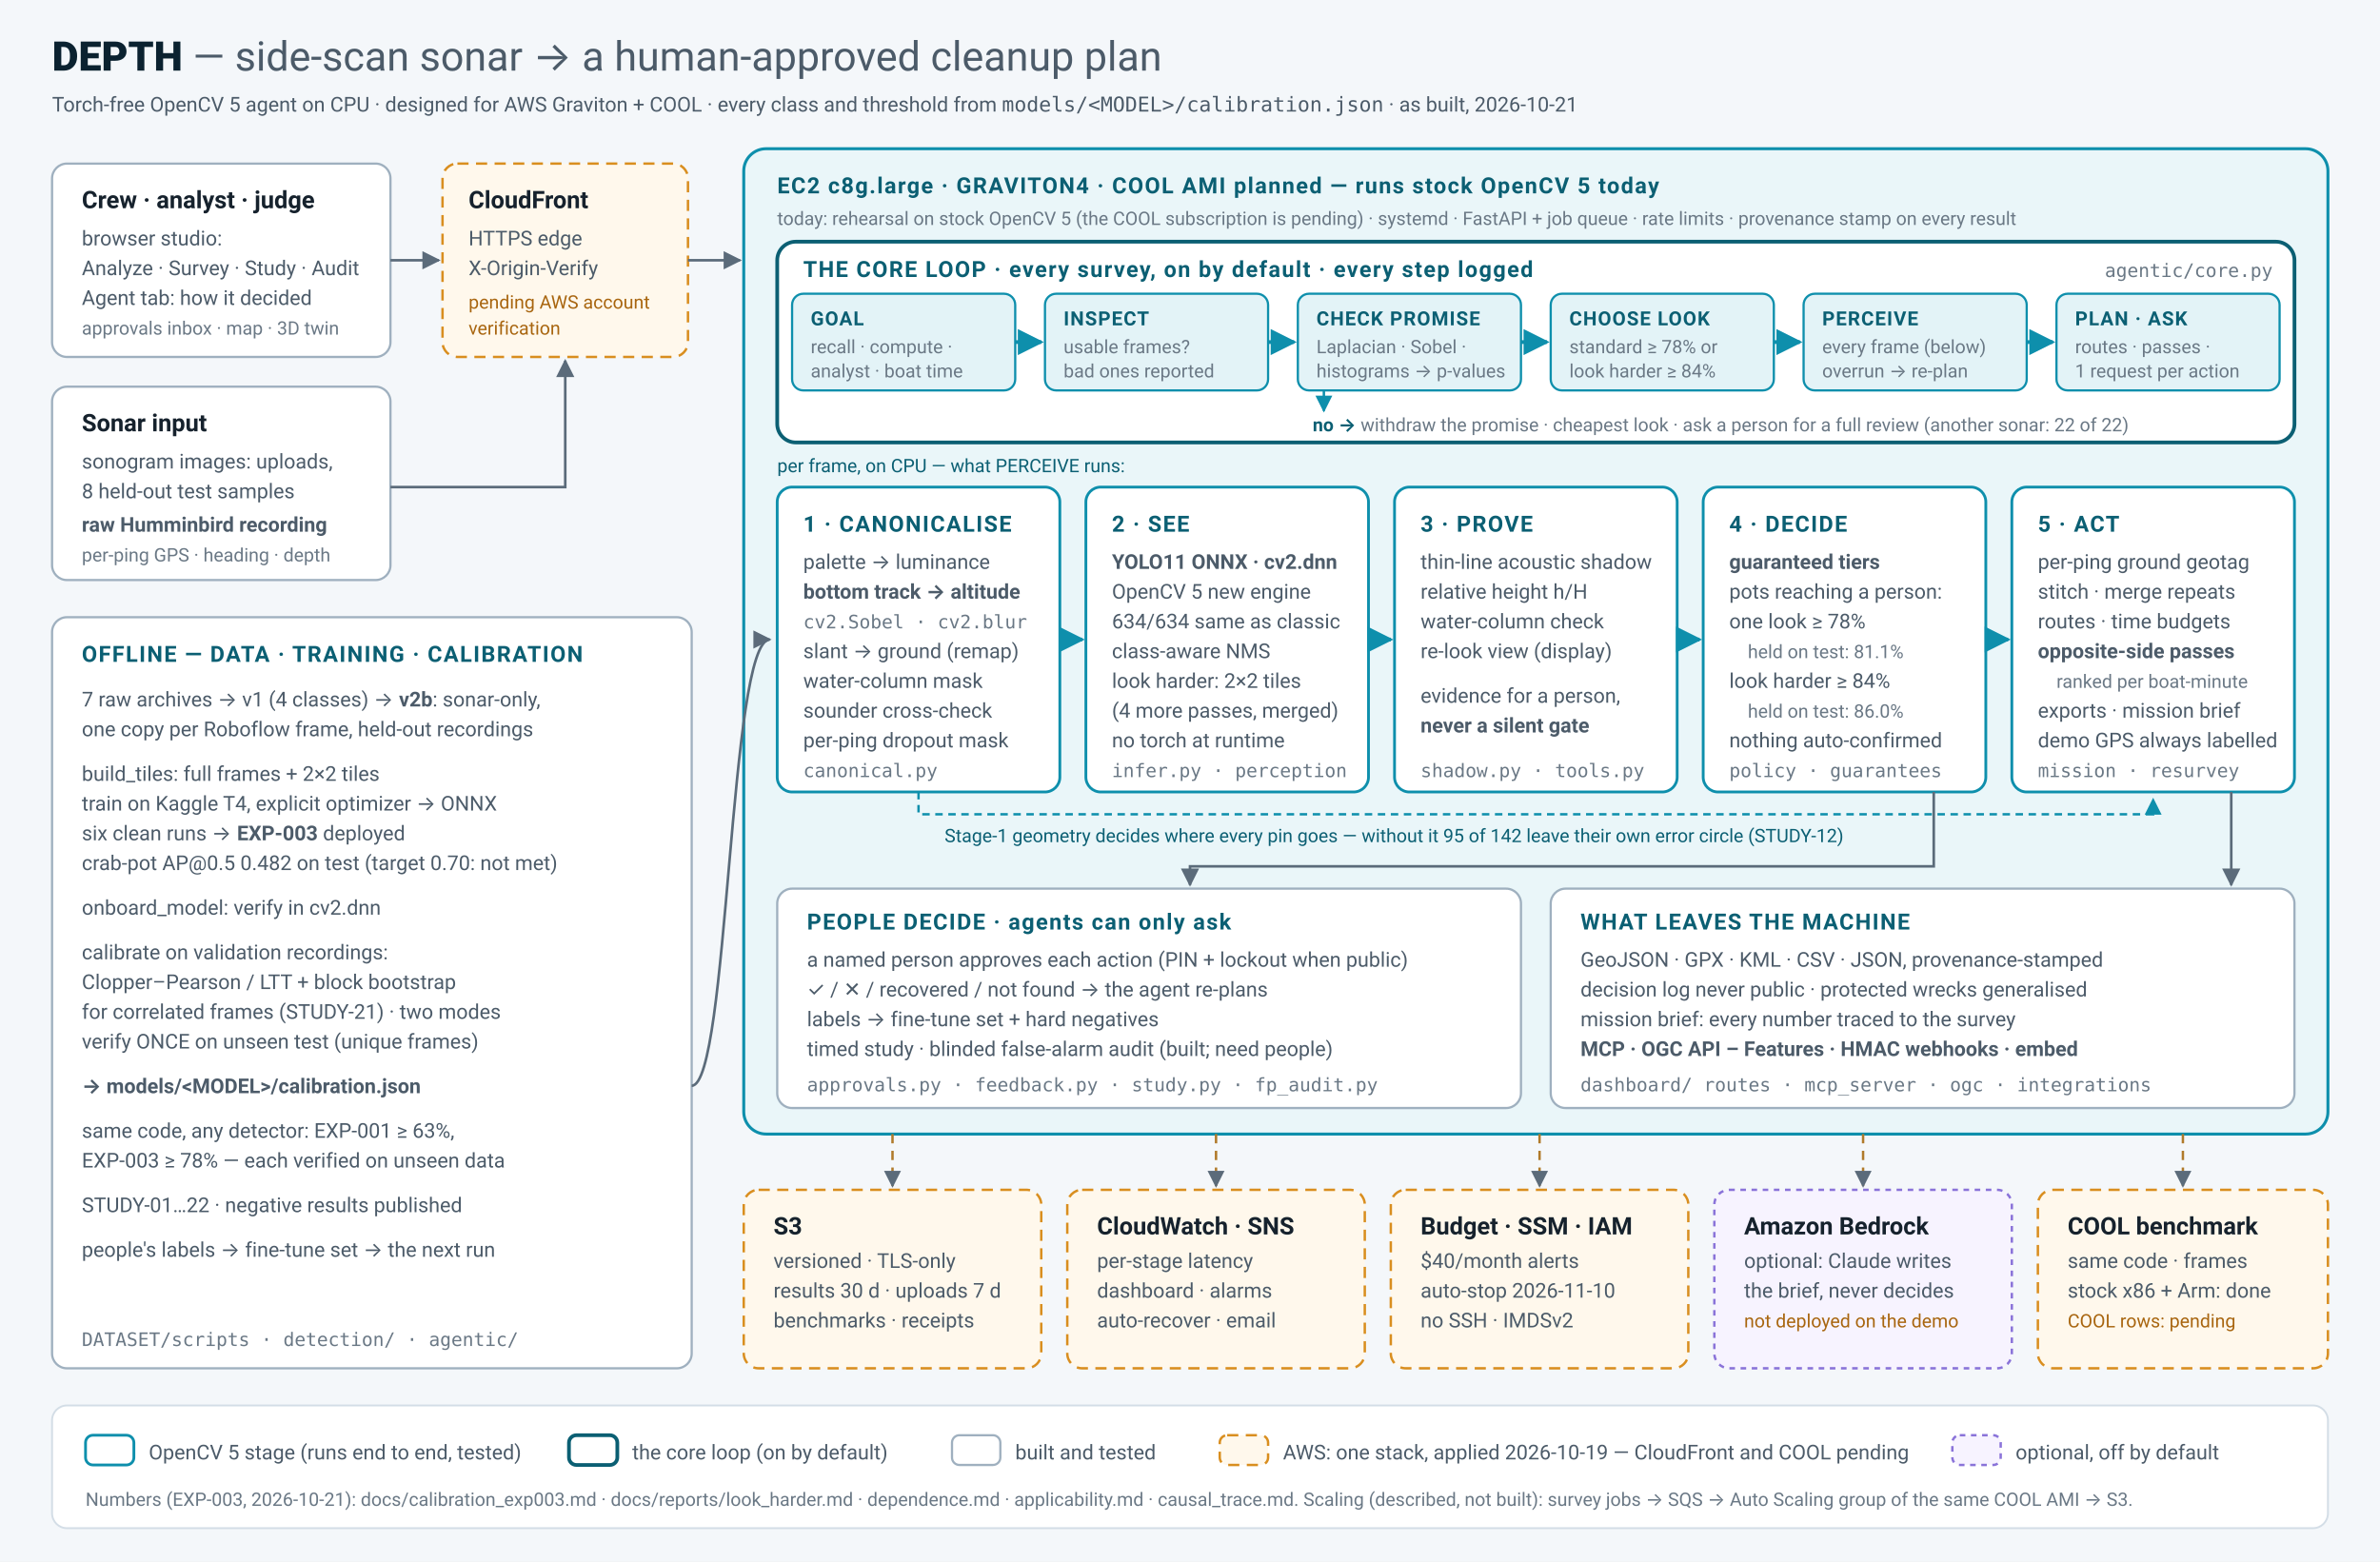
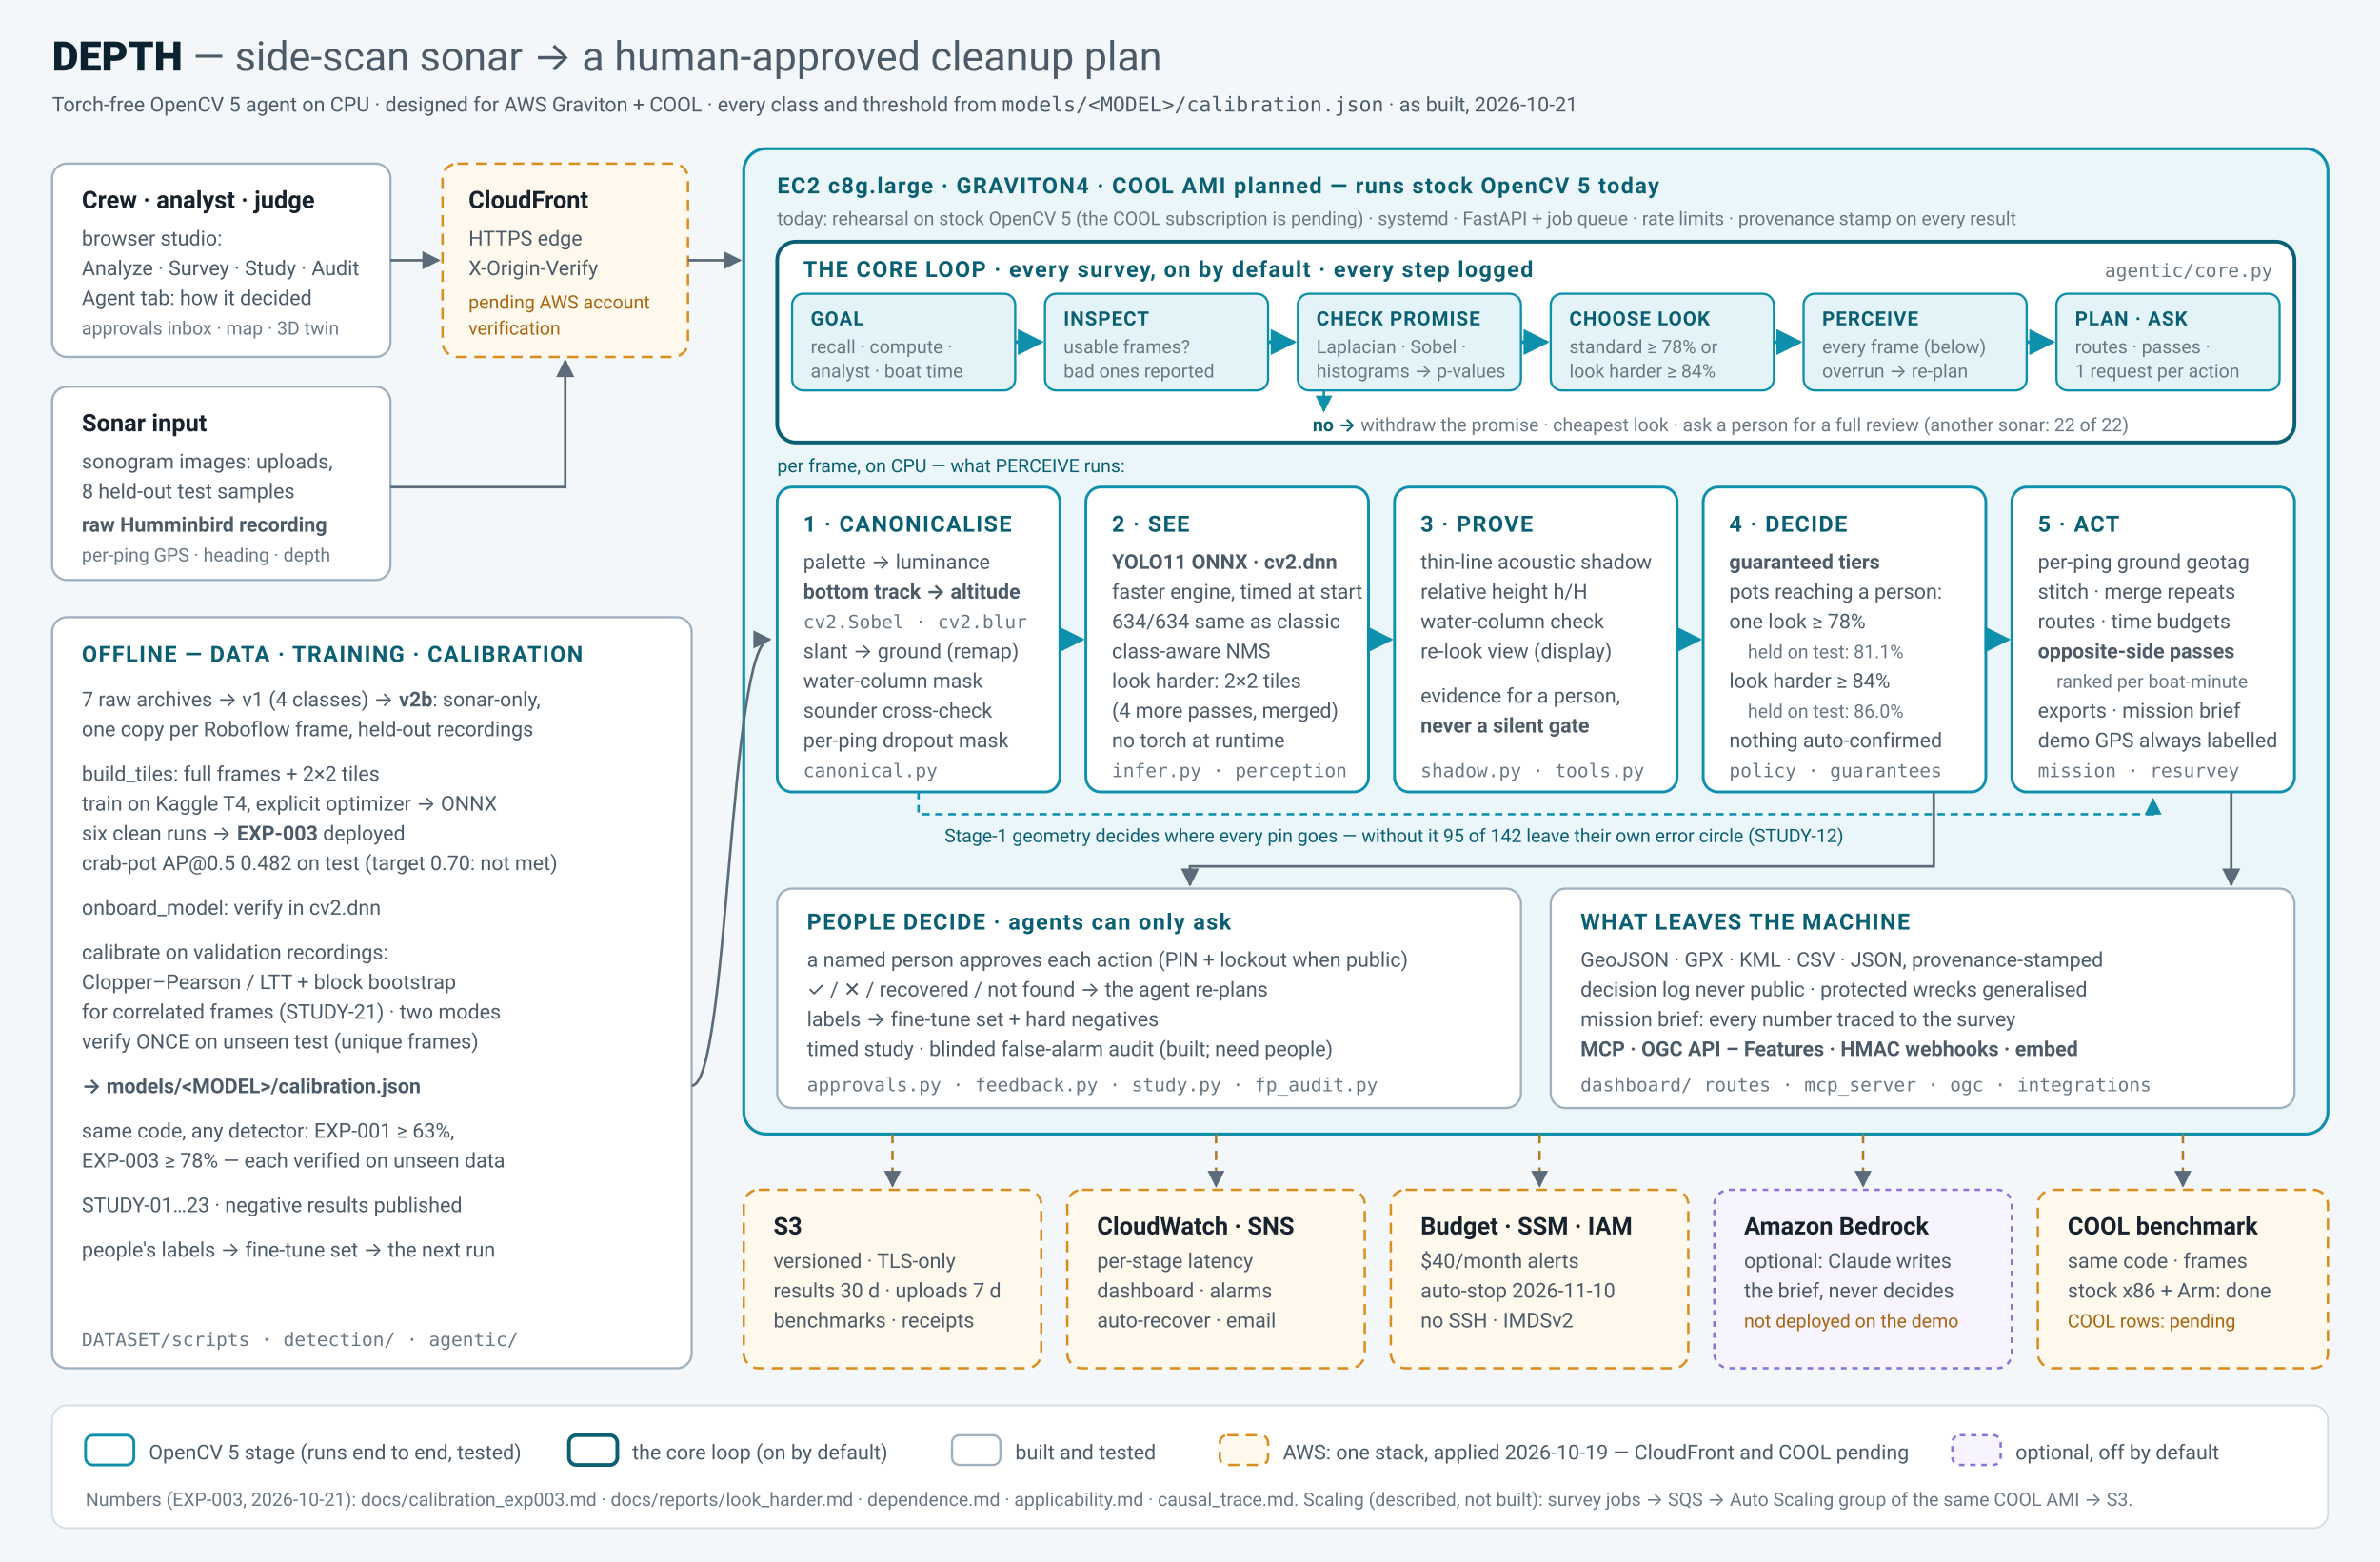
<svg xmlns="http://www.w3.org/2000/svg" viewBox="0 0 1280 840" width="1280" height="840" font-family="system-ui, -apple-system, 'Segoe UI', Roboto, sans-serif">
  <defs>
    <marker id="ar" viewBox="0 0 10 10" refX="9" refY="5" markerWidth="7" markerHeight="7" orient="auto-start-reverse">
      <path d="M0,0 L10,5 L0,10 z" fill="#5b6b7a" />
    </marker>
    <marker id="arc" viewBox="0 0 10 10" refX="9" refY="5" markerWidth="7" markerHeight="7" orient="auto-start-reverse">
      <path d="M0,0 L10,5 L0,10 z" fill="#0e8fac" />
    </marker>
    <style>
      .t { font-size: 13px; fill: #16222d; }
      .s { font-size: 11px; fill: #4c5b69; }
      .xs { font-size: 10px; fill: #6a7885; }
      .h { font-size: 12px; font-weight: 700; letter-spacing: .06em; fill: #0b5f73; }
      .ch { font-size: 10.5px; font-weight: 700; letter-spacing: .05em; fill: #0b5f73; }
      .note { font-size: 10px; fill: #0b5f73; }
      .warn { font-size: 10px; fill: #a8650f; }
      .b { font-weight: 700; }
      .lk { font-weight: 700; fill: #0b5f73; }
      .mono { font-family: ui-monospace, 'Cascadia Code', Menlo, Consolas, monospace; }
      .stage { fill: #ffffff; stroke: #0e8fac; stroke-width: 1.5; }
      .loop { fill: #ffffff; stroke: #0b5f73; stroke-width: 2; }
      .chip { fill: #e3f3f7; stroke: #0e8fac; stroke-width: 1.2; }
      .box { fill: #ffffff; stroke: #9fb0bf; stroke-width: 1.2; }
      .aws { fill: #fff8ec; stroke: #d98e1f; stroke-width: 1.3; stroke-dasharray: 6 4; }
      .opt { fill: #f7f3ff; stroke: #8a73d9; stroke-width: 1.3; stroke-dasharray: 3 3; }
      .flow { stroke: #5b6b7a; stroke-width: 1.4; fill: none; marker-end: url(#ar); }
      .cv { stroke: #0e8fac; stroke-width: 2; fill: none; marker-end: url(#arc); }
      .dash { stroke: #b07a2a; stroke-width: 1.3; fill: none; stroke-dasharray: 5 4; marker-end: url(#ar); }
    </style>
  </defs>
  <rect x="0" y="0" width="1280" height="840" fill="#f4f7fa" />
  <text x="28" y="38" font-size="22" font-weight="800" fill="#0b2230">DEPTH <tspan font-weight="400" fill="#4c5b69">— side-scan sonar → a human-approved cleanup plan</tspan>
  </text>
  <text x="28" y="60" class="s">Torch-free OpenCV 5 agent on CPU · designed for AWS Graviton + COOL · every class and threshold from <tspan class="mono">models/&lt;MODEL&gt;/calibration.json</tspan> · as built, 2026-10-21</text>
  <rect x="28" y="88" width="182" height="104" rx="8" class="box" />
  <text x="44" y="112" class="t b">Crew · analyst · judge</text>
  <text x="44" y="132" class="s">browser studio:</text>
  <text x="44" y="148" class="s">Analyze · Survey · Study · Audit</text>
  <text x="44" y="164" class="s">Agent tab: how it decided</text>
  <text x="44" y="180" class="xs">approvals inbox · map · 3D twin</text>
  <rect x="28" y="208" width="182" height="104" rx="8" class="box" />
  <text x="44" y="232" class="t b">Sonar input</text>
  <text x="44" y="252" class="s">sonogram images: uploads,</text>
  <text x="44" y="268" class="s">8 held-out test samples</text>
  <text x="44" y="286" class="s b">raw Humminbird recording</text>
  <text x="44" y="302" class="xs">per-ping GPS · heading · depth</text>
  <rect x="238" y="88" width="132" height="104" rx="8" class="aws" />
  <text x="252" y="112" class="t b">CloudFront</text>
  <text x="252" y="132" class="s">HTTPS edge</text>
  <text x="252" y="148" class="s">X-Origin-Verify</text>
  <text x="252" y="166" class="warn">pending AWS account</text>
  <text x="252" y="180" class="warn">verification</text>
  <path d="M210,140 L236,140" class="flow" />
  <path d="M210,262 L304,262 L304,194" class="flow" />
  <path d="M370,140 L398,140" class="flow" />
  <rect x="400" y="80" width="852" height="530" rx="12" fill="#eaf6f9" stroke="#0e8fac" stroke-width="1.6" />
  <text x="418" y="104" class="h">EC2 c8g.large · GRAVITON4 · COOL AMI planned — runs stock OpenCV 5 today</text>
  <text x="418" y="121" class="xs">today: rehearsal on stock OpenCV 5 (the COOL subscription is pending) · systemd · FastAPI + job queue · rate limits · provenance stamp on every result</text>
  <rect x="418" y="130" width="816" height="108" rx="10" class="loop" />
  <text x="432" y="149" class="h">THE CORE LOOP · every survey, on by default · every step logged</text>
  <text x="1132" y="149" class="xs mono">agentic/core.py</text>
  <rect x="426" y="158" width="120" height="52" rx="6" class="chip" />
  <text x="436" y="175" class="ch">GOAL</text>
  <text x="436" y="190" class="xs">recall · compute ·</text>
  <text x="436" y="203" class="xs">analyst · boat time</text>
  <rect x="562" y="158" width="120" height="52" rx="6" class="chip" />
  <text x="572" y="175" class="ch">INSPECT</text>
  <text x="572" y="190" class="xs">usable frames?</text>
  <text x="572" y="203" class="xs">bad ones reported</text>
  <rect x="698" y="158" width="120" height="52" rx="6" class="chip" />
  <text x="708" y="175" class="ch">CHECK PROMISE</text>
  <text x="708" y="190" class="xs">Laplacian · Sobel ·</text>
  <text x="708" y="203" class="xs">histograms → p-values</text>
  <rect x="834" y="158" width="120" height="52" rx="6" class="chip" />
  <text x="844" y="175" class="ch">CHOOSE LOOK</text>
  <text x="844" y="190" class="xs">standard ≥ 78% or</text>
  <text x="844" y="203" class="xs">look harder ≥ 84%</text>
  <rect x="970" y="158" width="120" height="52" rx="6" class="chip" />
  <text x="980" y="175" class="ch">PERCEIVE</text>
  <text x="980" y="190" class="xs">every frame (below)</text>
  <text x="980" y="203" class="xs">overrun → re-plan</text>
  <rect x="1106" y="158" width="120" height="52" rx="6" class="chip" />
  <text x="1116" y="175" class="ch">PLAN · ASK</text>
  <text x="1116" y="190" class="xs">routes · passes ·</text>
  <text x="1116" y="203" class="xs">1 request per action</text>
  <path d="M546,184 L560,184" class="cv" />
  <path d="M682,184 L696,184" class="cv" />
  <path d="M818,184 L832,184" class="cv" />
  <path d="M954,184 L968,184" class="cv" />
  <path d="M1090,184 L1104,184" class="cv" />
  <path d="M712,210 L712,221" stroke="#0e8fac" stroke-width="1.3" fill="none" marker-end="url(#arc)" />
  <text x="706" y="232" class="xs">
    <tspan class="lk">no →</tspan> withdraw the promise · cheapest look · ask a person for a full review (another sonar: 22 of 22)</text>
  <text x="418" y="254" class="note">per frame, on CPU — what PERCEIVE runs:</text>
  <rect x="418" y="262" width="152" height="164" rx="8" class="stage" />
  <text x="432" y="286" class="h">1 · CANONICALISE</text>
  <text x="432" y="306" class="s">palette → luminance</text>
  <text x="432" y="322" class="s b">bottom track → altitude</text>
  <text x="432" y="338" class="xs mono">cv2.Sobel · cv2.blur</text>
  <text x="432" y="354" class="s">slant → ground (remap)</text>
  <text x="432" y="370" class="s">water-column mask</text>
  <text x="432" y="386" class="s">sounder cross-check</text>
  <text x="432" y="402" class="s">per-ping dropout mask</text>
  <text x="432" y="418" class="xs mono">canonical.py</text>
  <rect x="584" y="262" width="152" height="164" rx="8" class="stage" />
  <text x="598" y="286" class="h">2 · SEE</text>
  <text x="598" y="306" class="s b">YOLO11 ONNX · cv2.dnn</text>
-   <text x="598" y="322" class="s">OpenCV 5 new engine</text>
+   <text x="598" y="322" class="s">faster engine, timed at start</text>
  <text x="598" y="338" class="s">634/634 same as classic</text>
  <text x="598" y="354" class="s">class-aware NMS</text>
  <text x="598" y="370" class="s">look harder: 2×2 tiles</text>
  <text x="598" y="386" class="s">(4 more passes, merged)</text>
  <text x="598" y="402" class="s">no torch at runtime</text>
  <text x="598" y="418" class="xs mono">infer.py · perception</text>
  <rect x="750" y="262" width="152" height="164" rx="8" class="stage" />
  <text x="764" y="286" class="h">3 · PROVE</text>
  <text x="764" y="306" class="s">thin-line acoustic shadow</text>
  <text x="764" y="322" class="s">relative height h/H</text>
  <text x="764" y="338" class="s">water-column check</text>
  <text x="764" y="354" class="s">re-look view (display)</text>
  <text x="764" y="378" class="s">evidence for a person,</text>
  <text x="764" y="394" class="s b">never a silent gate</text>
  <text x="764" y="418" class="xs mono">shadow.py · tools.py</text>
  <rect x="916" y="262" width="152" height="164" rx="8" class="stage" />
  <text x="930" y="286" class="h">4 · DECIDE</text>
  <text x="930" y="306" class="s b">guaranteed tiers</text>
  <text x="930" y="322" class="s">pots reaching a person:</text>
  <text x="930" y="338" class="s">one look ≥ 78%</text>
  <text x="940" y="354" class="xs">held on test: 81.1%</text>
  <text x="930" y="370" class="s">look harder ≥ 84%</text>
  <text x="940" y="386" class="xs">held on test: 86.0%</text>
  <text x="930" y="402" class="s">nothing auto-confirmed</text>
  <text x="930" y="418" class="xs mono">policy · guarantees</text>
  <rect x="1082" y="262" width="152" height="164" rx="8" class="stage" />
  <text x="1096" y="286" class="h">5 · ACT</text>
  <text x="1096" y="306" class="s">per-ping ground geotag</text>
  <text x="1096" y="322" class="s">stitch · merge repeats</text>
  <text x="1096" y="338" class="s">routes · time budgets</text>
  <text x="1096" y="354" class="s b">opposite-side passes</text>
  <text x="1106" y="370" class="xs">ranked per boat-minute</text>
  <text x="1096" y="386" class="s">exports · mission brief</text>
  <text x="1096" y="402" class="s">demo GPS always labelled</text>
  <text x="1096" y="418" class="xs mono">mission · resurvey</text>
  <path d="M570,344 L582,344" class="cv" />
  <path d="M736,344 L748,344" class="cv" />
  <path d="M902,344 L914,344" class="cv" />
  <path d="M1068,344 L1080,344" class="cv" />
  <path d="M494,426 L494,438 L1158,438 L1158,430" stroke="#0e8fac" stroke-width="1.3" fill="none" stroke-dasharray="4 3" marker-end="url(#arc)" />
  <text x="508" y="453" class="note">Stage-1 geometry decides where every pin goes — without it 95 of 142 leave their own error circle (STUDY-12)</text>
  <path d="M1040,426 L1040,466 L640,466 L640,476" class="flow" />
  <path d="M1200,426 L1200,476" class="flow" />
  <rect x="418" y="478" width="400" height="118" rx="8" class="box" />
  <text x="434" y="500" class="h">PEOPLE DECIDE · agents can only ask</text>
  <text x="434" y="520" class="s">a named person approves each action (PIN + lockout when public)</text>
  <text x="434" y="536" class="s">✓ / ✕ / recovered / not found → the agent re-plans</text>
  <text x="434" y="552" class="s">labels → fine-tune set + hard negatives</text>
  <text x="434" y="568" class="s">timed study · blinded false-alarm audit (built; need people)</text>
  <text x="434" y="587" class="xs mono">approvals.py · feedback.py · study.py · fp_audit.py</text>
  <rect x="834" y="478" width="400" height="118" rx="8" class="box" />
  <text x="850" y="500" class="h">WHAT LEAVES THE MACHINE</text>
  <text x="850" y="520" class="s">GeoJSON · GPX · KML · CSV · JSON, provenance-stamped</text>
  <text x="850" y="536" class="s">decision log never public · protected wrecks generalised</text>
  <text x="850" y="552" class="s">mission brief: every number traced to the survey</text>
  <text x="850" y="568" class="s b">MCP · OGC API – Features · HMAC webhooks · embed</text>
  <text x="850" y="587" class="xs mono">dashboard/ routes · mcp_server · ogc · integrations</text>
  <rect x="400" y="640" width="160" height="96" rx="8" class="aws" />
  <text x="416" y="664" class="t b">S3</text>
  <text x="416" y="682" class="s">versioned · TLS-only</text>
  <text x="416" y="698" class="s">results 30 d · uploads 7 d</text>
  <text x="416" y="714" class="s">benchmarks · receipts</text>
  <rect x="574" y="640" width="160" height="96" rx="8" class="aws" />
  <text x="590" y="664" class="t b">CloudWatch · SNS</text>
  <text x="590" y="682" class="s">per-stage latency</text>
  <text x="590" y="698" class="s">dashboard · alarms</text>
  <text x="590" y="714" class="s">auto-recover · email</text>
  <rect x="748" y="640" width="160" height="96" rx="8" class="aws" />
  <text x="764" y="664" class="t b">Budget · SSM · IAM</text>
  <text x="764" y="682" class="s">$40/month alerts</text>
  <text x="764" y="698" class="s">auto-stop 2026-11-10</text>
  <text x="764" y="714" class="s">no SSH · IMDSv2</text>
  <rect x="922" y="640" width="160" height="96" rx="8" class="opt" />
  <text x="938" y="664" class="t b">Amazon Bedrock</text>
  <text x="938" y="682" class="s">optional: Claude writes</text>
  <text x="938" y="698" class="s">the brief, never decides</text>
  <text x="938" y="714" class="warn">not deployed on the demo</text>
  <rect x="1096" y="640" width="156" height="96" rx="8" class="aws" />
  <text x="1112" y="664" class="t b">COOL benchmark</text>
  <text x="1112" y="682" class="s">same code · frames</text>
  <text x="1112" y="698" class="s">stock x86 + Arm: done</text>
  <text x="1112" y="714" class="warn">COOL rows: pending</text>
  <path d="M480,610 L480,638" class="dash" />
  <path d="M654,610 L654,638" class="dash" />
  <path d="M828,610 L828,638" class="dash" />
  <path d="M1002,610 L1002,638" class="dash" />
  <path d="M1174,610 L1174,638" class="dash" />
  <rect x="28" y="332" width="344" height="404" rx="8" class="box" />
  <text x="44" y="356" class="h">OFFLINE — DATA · TRAINING · CALIBRATION</text>
  <text x="44" y="380" class="s">7 raw archives → v1 (4 classes) → <tspan class="b">v2b</tspan>: sonar-only,</text>
  <text x="44" y="396" class="s">one copy per Roboflow frame, held-out recordings</text>
  <text x="44" y="420" class="s">build_tiles: full frames + 2×2 tiles</text>
  <text x="44" y="436" class="s">train on Kaggle T4, explicit optimizer → ONNX</text>
  <text x="44" y="452" class="s">six clean runs → <tspan class="b">EXP-003</tspan> deployed</text>
  <text x="44" y="468" class="s">crab-pot AP@0.5 0.482 on test (target 0.70: not met)</text>
  <text x="44" y="492" class="s">onboard_model: verify in cv2.dnn</text>
  <text x="44" y="516" class="s">calibrate on validation recordings:</text>
  <text x="44" y="532" class="s">Clopper–Pearson / LTT + block bootstrap</text>
  <text x="44" y="548" class="s">for correlated frames (STUDY-21) · two modes</text>
  <text x="44" y="564" class="s">verify ONCE on unseen test (unique frames)</text>
  <text x="44" y="588" class="s b">→ models/&lt;MODEL&gt;/calibration.json</text>
  <text x="44" y="612" class="s">same code, any detector: EXP-001 ≥ 63%,</text>
  <text x="44" y="628" class="s">EXP-003 ≥ 78% — each verified on unseen data</text>
-   <text x="44" y="652" class="s">STUDY-01…22 · negative results published</text>
+   <text x="44" y="652" class="s">STUDY-01…23 · negative results published</text>
  <text x="44" y="676" class="s">people's labels → fine-tune set → the next run</text>
  <text x="44" y="724" class="xs mono">DATASET/scripts · detection/ · agentic/</text>
  <path d="M372,584 C392,584 392,344 414,344" class="flow" />
  <rect x="28" y="756" width="1224" height="66" rx="8" fill="#ffffff" stroke="#d3dde6" />
  <rect x="46" y="772" width="26" height="16" rx="4" class="stage" />
  <text x="80" y="785" class="s">OpenCV 5 stage (runs end to end, tested)</text>
  <rect x="306" y="772" width="26" height="16" rx="4" class="loop" />
  <text x="340" y="785" class="s">the core loop (on by default)</text>
  <rect x="512" y="772" width="26" height="16" rx="4" class="box" />
  <text x="546" y="785" class="s">built and tested</text>
  <rect x="656" y="772" width="26" height="16" rx="4" class="aws" />
  <text x="690" y="785" class="s">AWS: one stack, applied 2026-10-19 — CloudFront and COOL pending</text>
  <rect x="1050" y="772" width="26" height="16" rx="4" class="opt" />
  <text x="1084" y="785" class="s">optional, off by default</text>
  <text x="46" y="810" class="xs">Numbers (EXP-003, 2026-10-21): docs/calibration_exp003.md · docs/reports/look_harder.md · dependence.md · applicability.md · causal_trace.md. Scaling (described, not built): survey jobs → SQS → Auto Scaling group of the same COOL AMI → S3.</text>
</svg>
